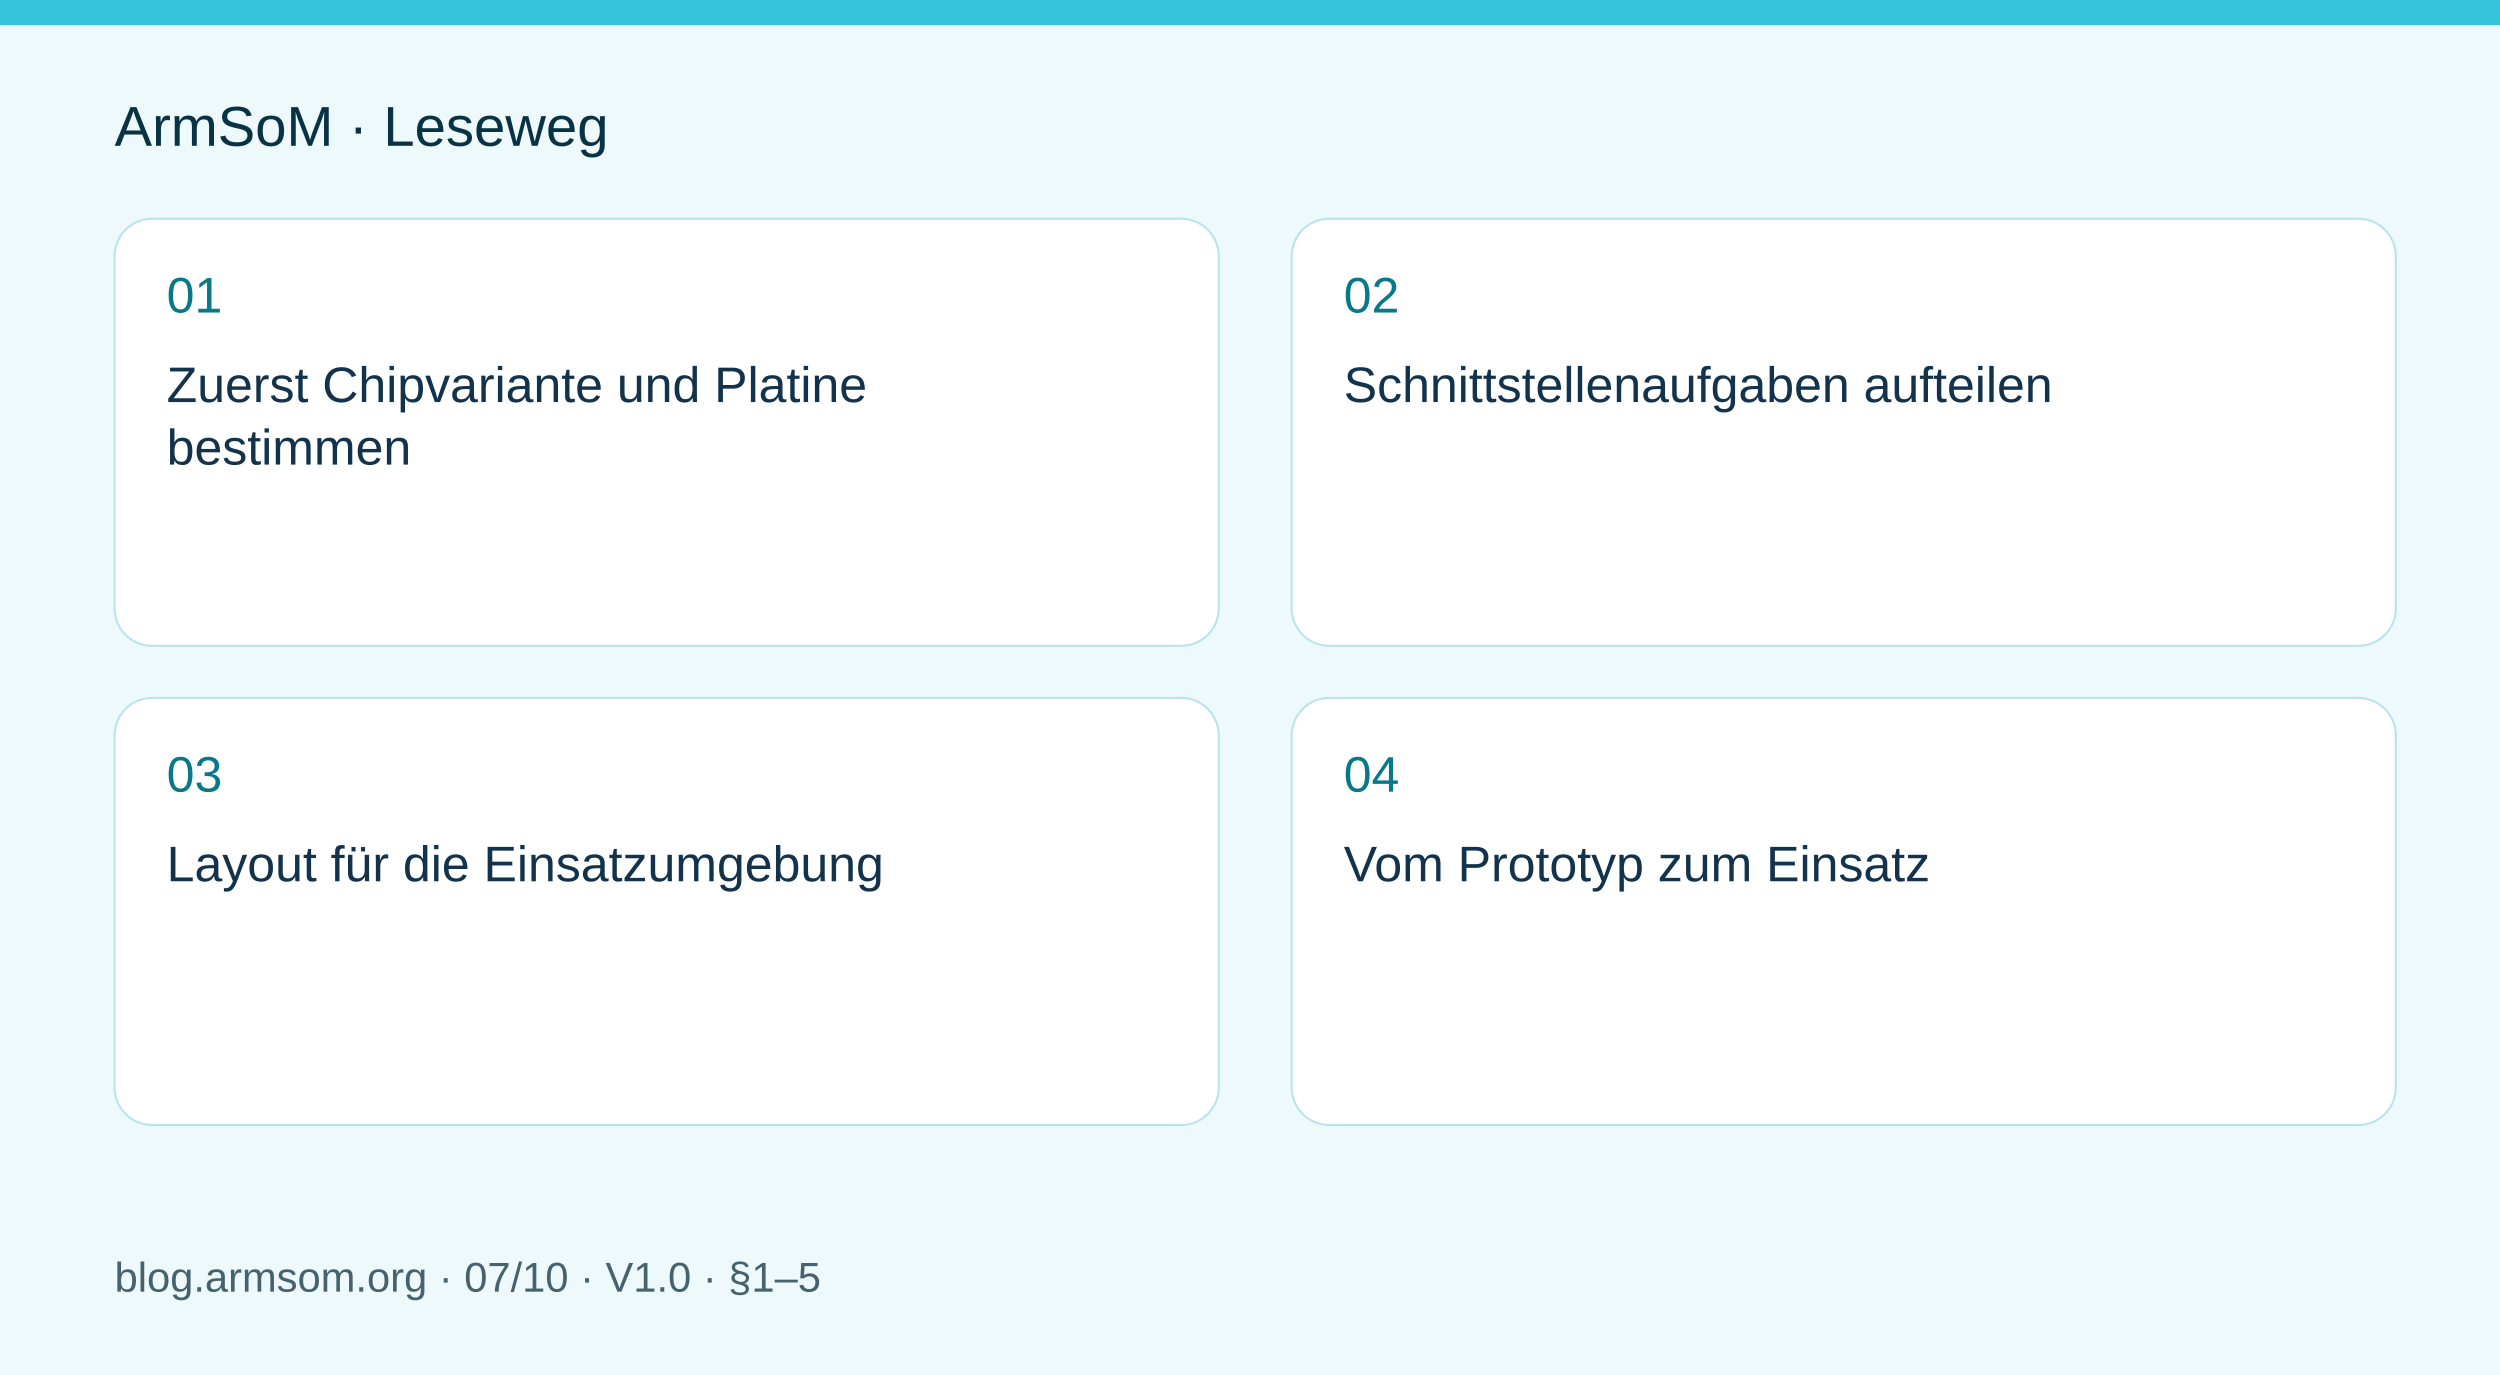
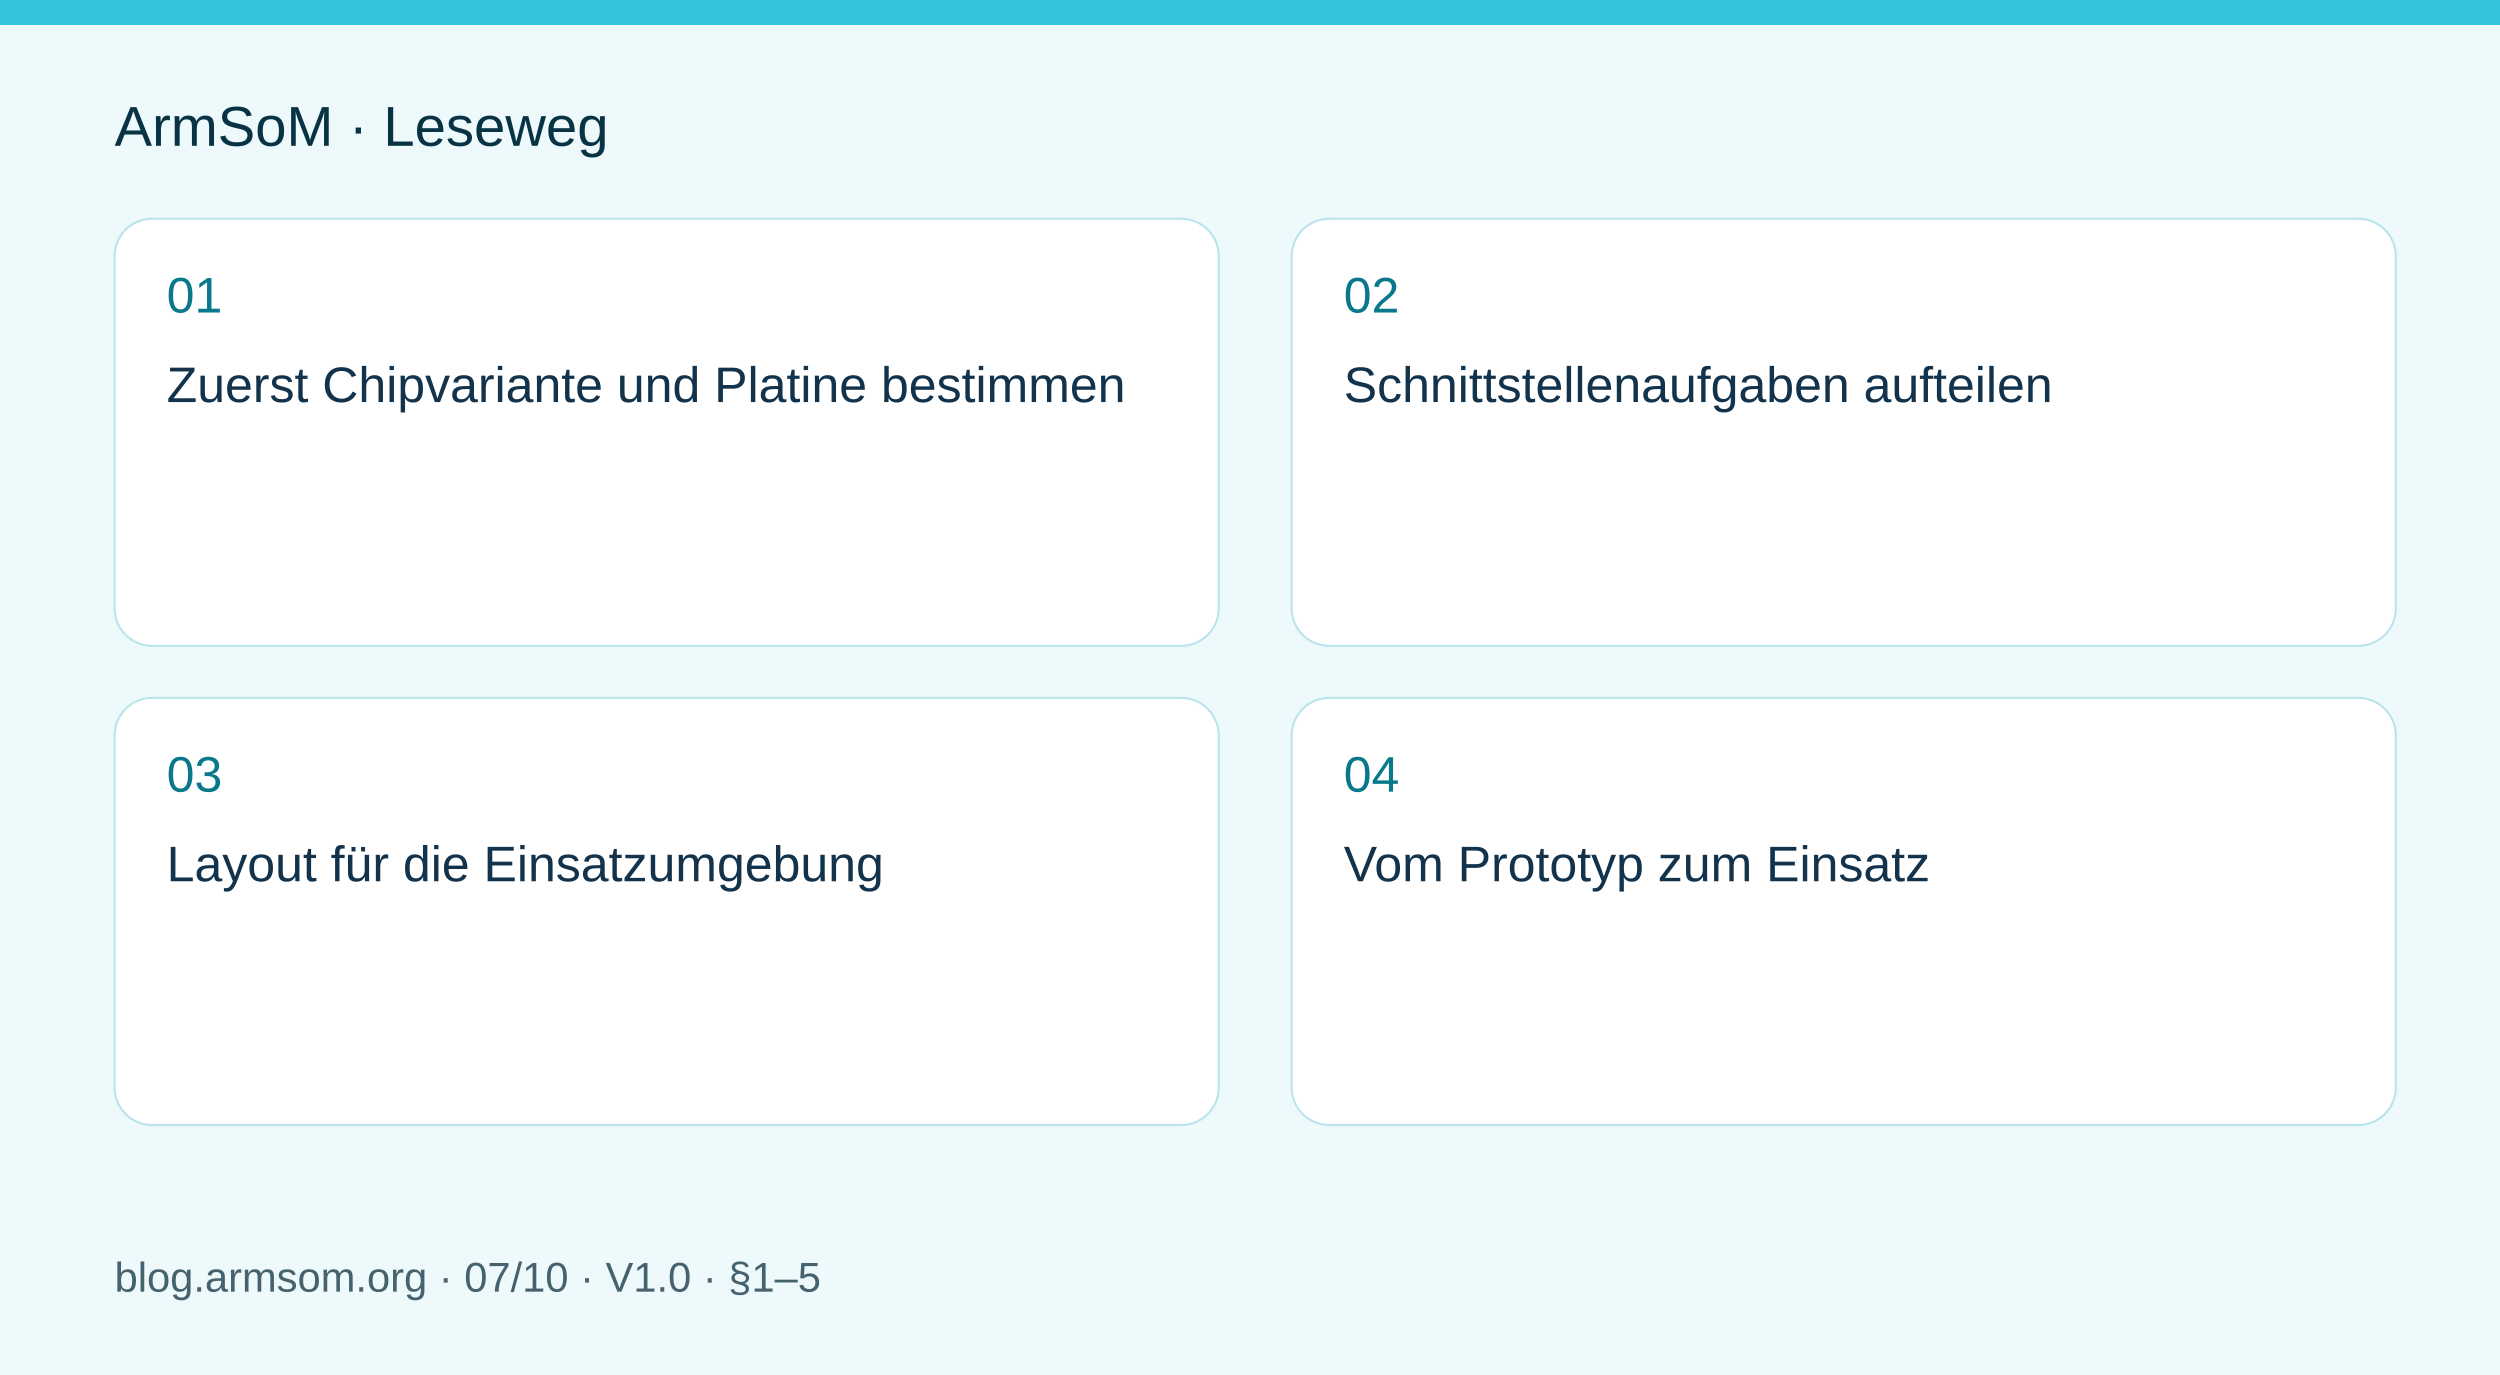
<svg xmlns="http://www.w3.org/2000/svg" width="1200" height="660" viewBox="0 0 1200 660" role="img">
  <rect width="1200" height="660" fill="#eef9fb" />
  <rect width="1200" height="12" fill="#34C5DD" />
  <text x="55" y="70" fill="#083344" font-family="Arial,Microsoft YaHei,sans-serif" font-size="27">ArmSoM · Leseweg</text>
  <rect x="55" y="105" width="530" height="205" rx="18" fill="white" stroke="#b9e4eb" />
  <text x="80" y="150" fill="#08788a" font-family="Arial" font-size="24">01</text>
-   <text x="80" y="193" fill="#12334b" font-family="Arial,Microsoft YaHei,sans-serif" font-size="24">Zuerst Chipvariante und Platine </text>
-   <text x="80" y="223" fill="#12334b" font-family="Arial,Microsoft YaHei,sans-serif" font-size="24">bestimmen</text>
+   <text x="80" y="193" fill="#12334b" font-family="Arial,Microsoft YaHei,sans-serif" font-size="24">Zuerst Chipvariante und Platine bestimmen</text>
  <rect x="620" y="105" width="530" height="205" rx="18" fill="white" stroke="#b9e4eb" />
  <text x="645" y="150" fill="#08788a" font-family="Arial" font-size="24">02</text>
  <text x="645" y="193" fill="#12334b" font-family="Arial,Microsoft YaHei,sans-serif" font-size="24">Schnittstellenaufgaben aufteilen</text>
  <rect x="55" y="335" width="530" height="205" rx="18" fill="white" stroke="#b9e4eb" />
  <text x="80" y="380" fill="#08788a" font-family="Arial" font-size="24">03</text>
  <text x="80" y="423" fill="#12334b" font-family="Arial,Microsoft YaHei,sans-serif" font-size="24">Layout für die Einsatzumgebung</text>
  <rect x="620" y="335" width="530" height="205" rx="18" fill="white" stroke="#b9e4eb" />
  <text x="645" y="380" fill="#08788a" font-family="Arial" font-size="24">04</text>
  <text x="645" y="423" fill="#12334b" font-family="Arial,Microsoft YaHei,sans-serif" font-size="24">Vom Prototyp zum Einsatz</text>
  <text x="55" y="620" fill="#46626e" font-family="Arial" font-size="20">blog.armsom.org · 07/10 · V1.0 · §1–5</text>
</svg>
